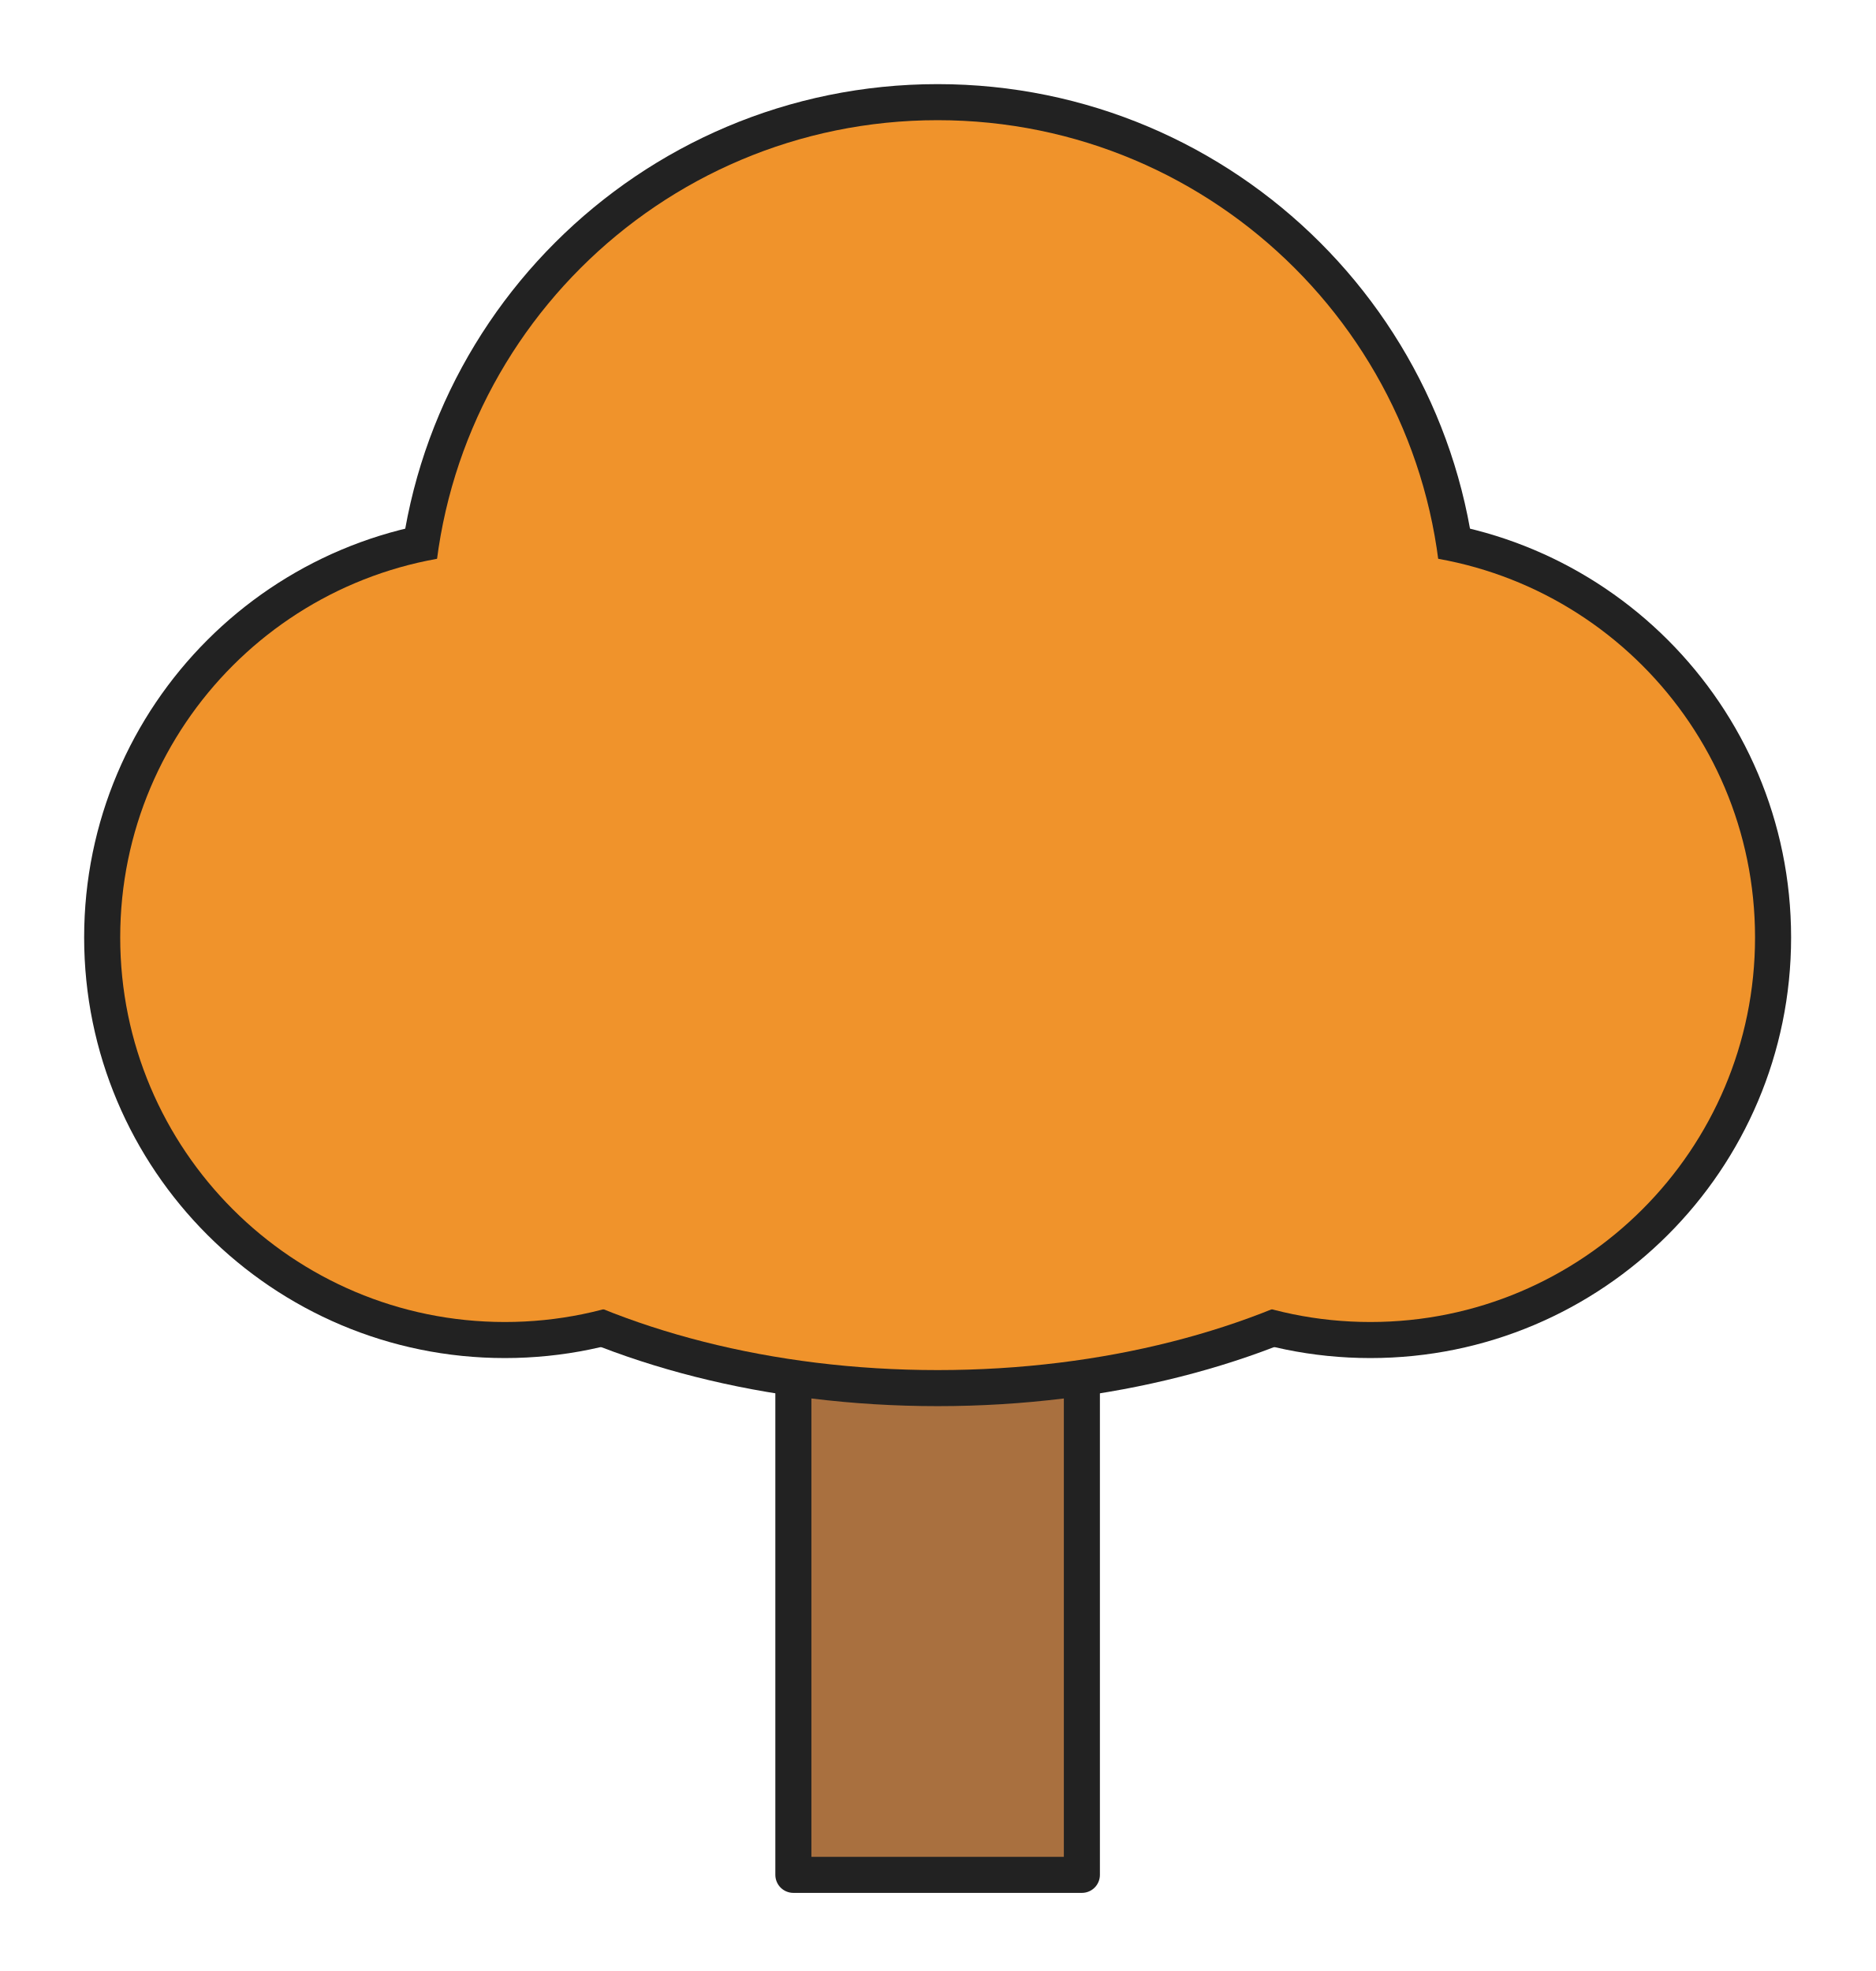
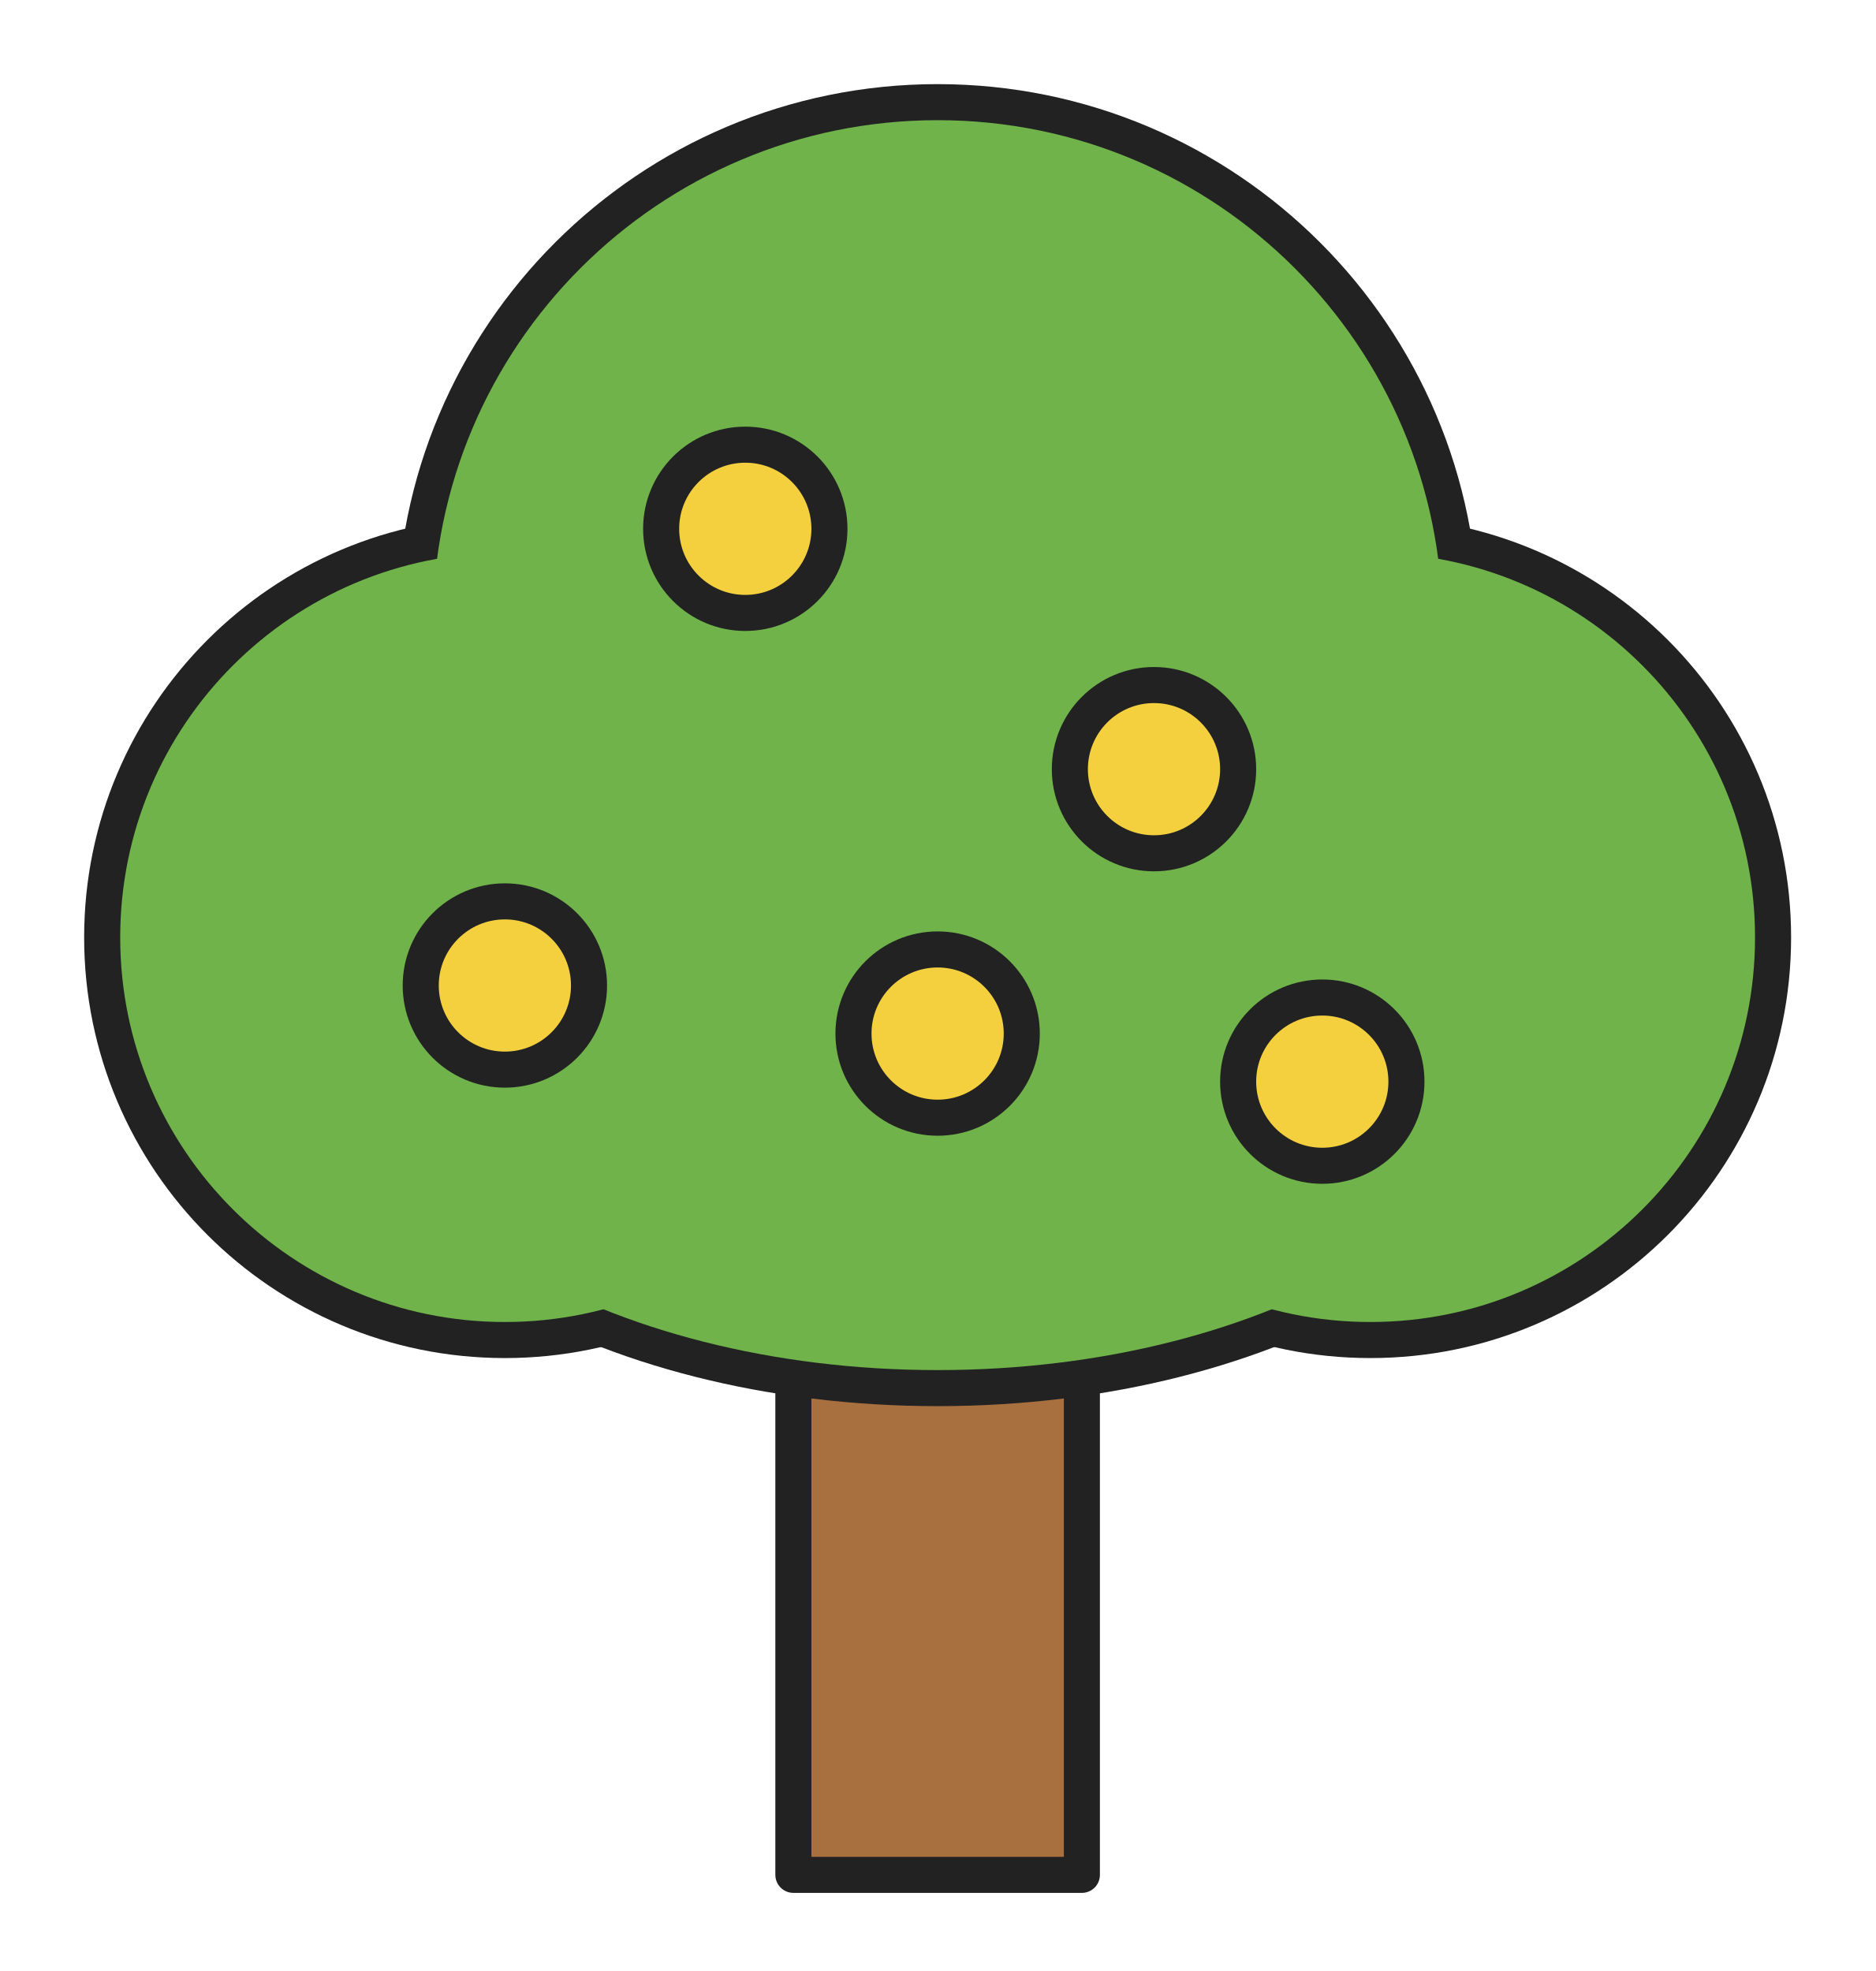
<svg xmlns="http://www.w3.org/2000/svg" viewBox="22 20 156 164">
  <path d="M88 120 L88 176 L112 176 L112 120Z" fill="#a9703f" stroke="#222" stroke-width="3" stroke-linejoin="round" />
  <circle cx="100" cy="72" r="42" fill="#222" stroke="#222" stroke-width="6" />
  <circle cx="64" cy="98" r="32" fill="#222" stroke="#222" stroke-width="6" />
  <circle cx="136" cy="98" r="32" fill="#222" stroke="#222" stroke-width="6" />
  <ellipse cx="100" cy="104" rx="50" ry="30" fill="#222" stroke="#222" stroke-width="6" />
-   <circle cx="100" cy="72" r="42" fill="#f0932b" />
-   <circle cx="64" cy="98" r="32" fill="#f0932b" />
-   <circle cx="136" cy="98" r="32" fill="#f0932b" />
-   <ellipse cx="100" cy="104" rx="50" ry="30" fill="#f0932b" />
+   <circle cx="100" cy="72" r="42" fill="#6fb34a" />
+   <circle cx="64" cy="98" r="32" fill="#6fb34a" />
+   <circle cx="136" cy="98" r="32" fill="#6fb34a" />
+   <ellipse cx="100" cy="104" rx="50" ry="30" fill="#6fb34a" />
+   <circle cx="84" cy="64" r="7" fill="#f4d03f" stroke="#222" stroke-width="3" />
+   <circle cx="118" cy="84" r="7" fill="#f4d03f" stroke="#222" stroke-width="3" />
+   <circle cx="64" cy="102" r="7" fill="#f4d03f" stroke="#222" stroke-width="3" />
+   <circle cx="132" cy="110" r="7" fill="#f4d03f" stroke="#222" stroke-width="3" />
+   <circle cx="100" cy="106" r="7" fill="#f4d03f" stroke="#222" stroke-width="3" />
</svg>
